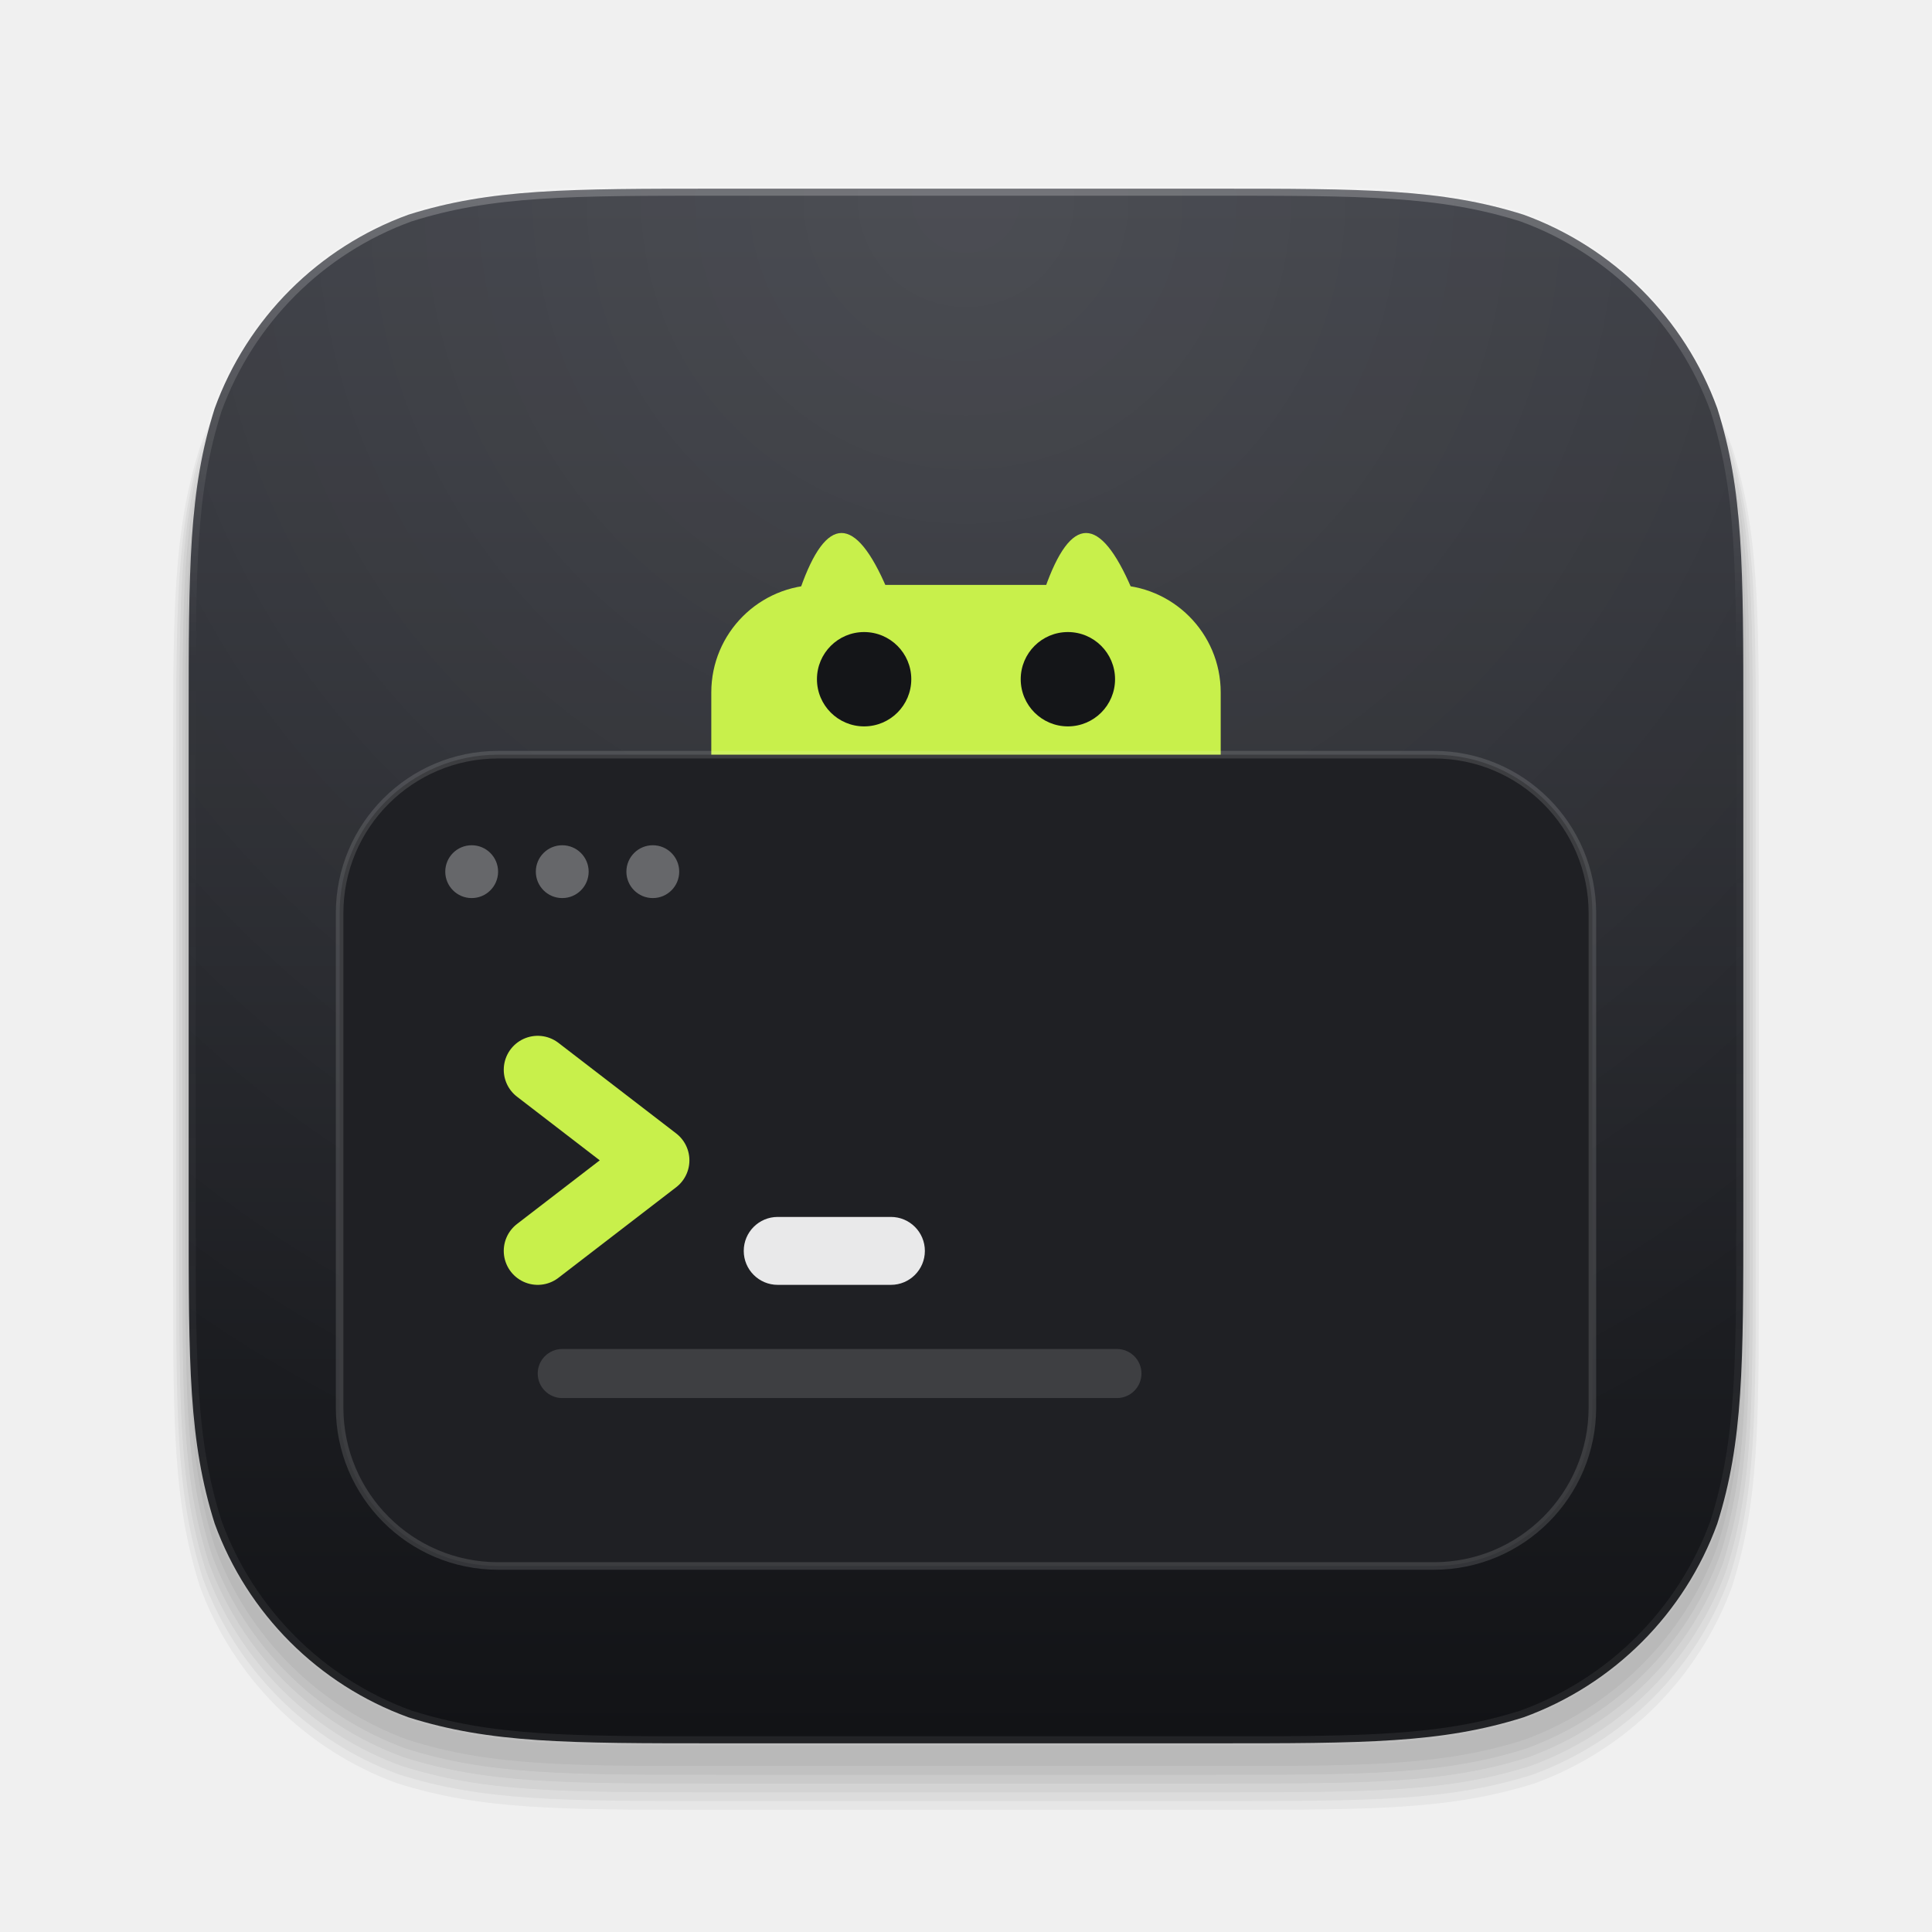
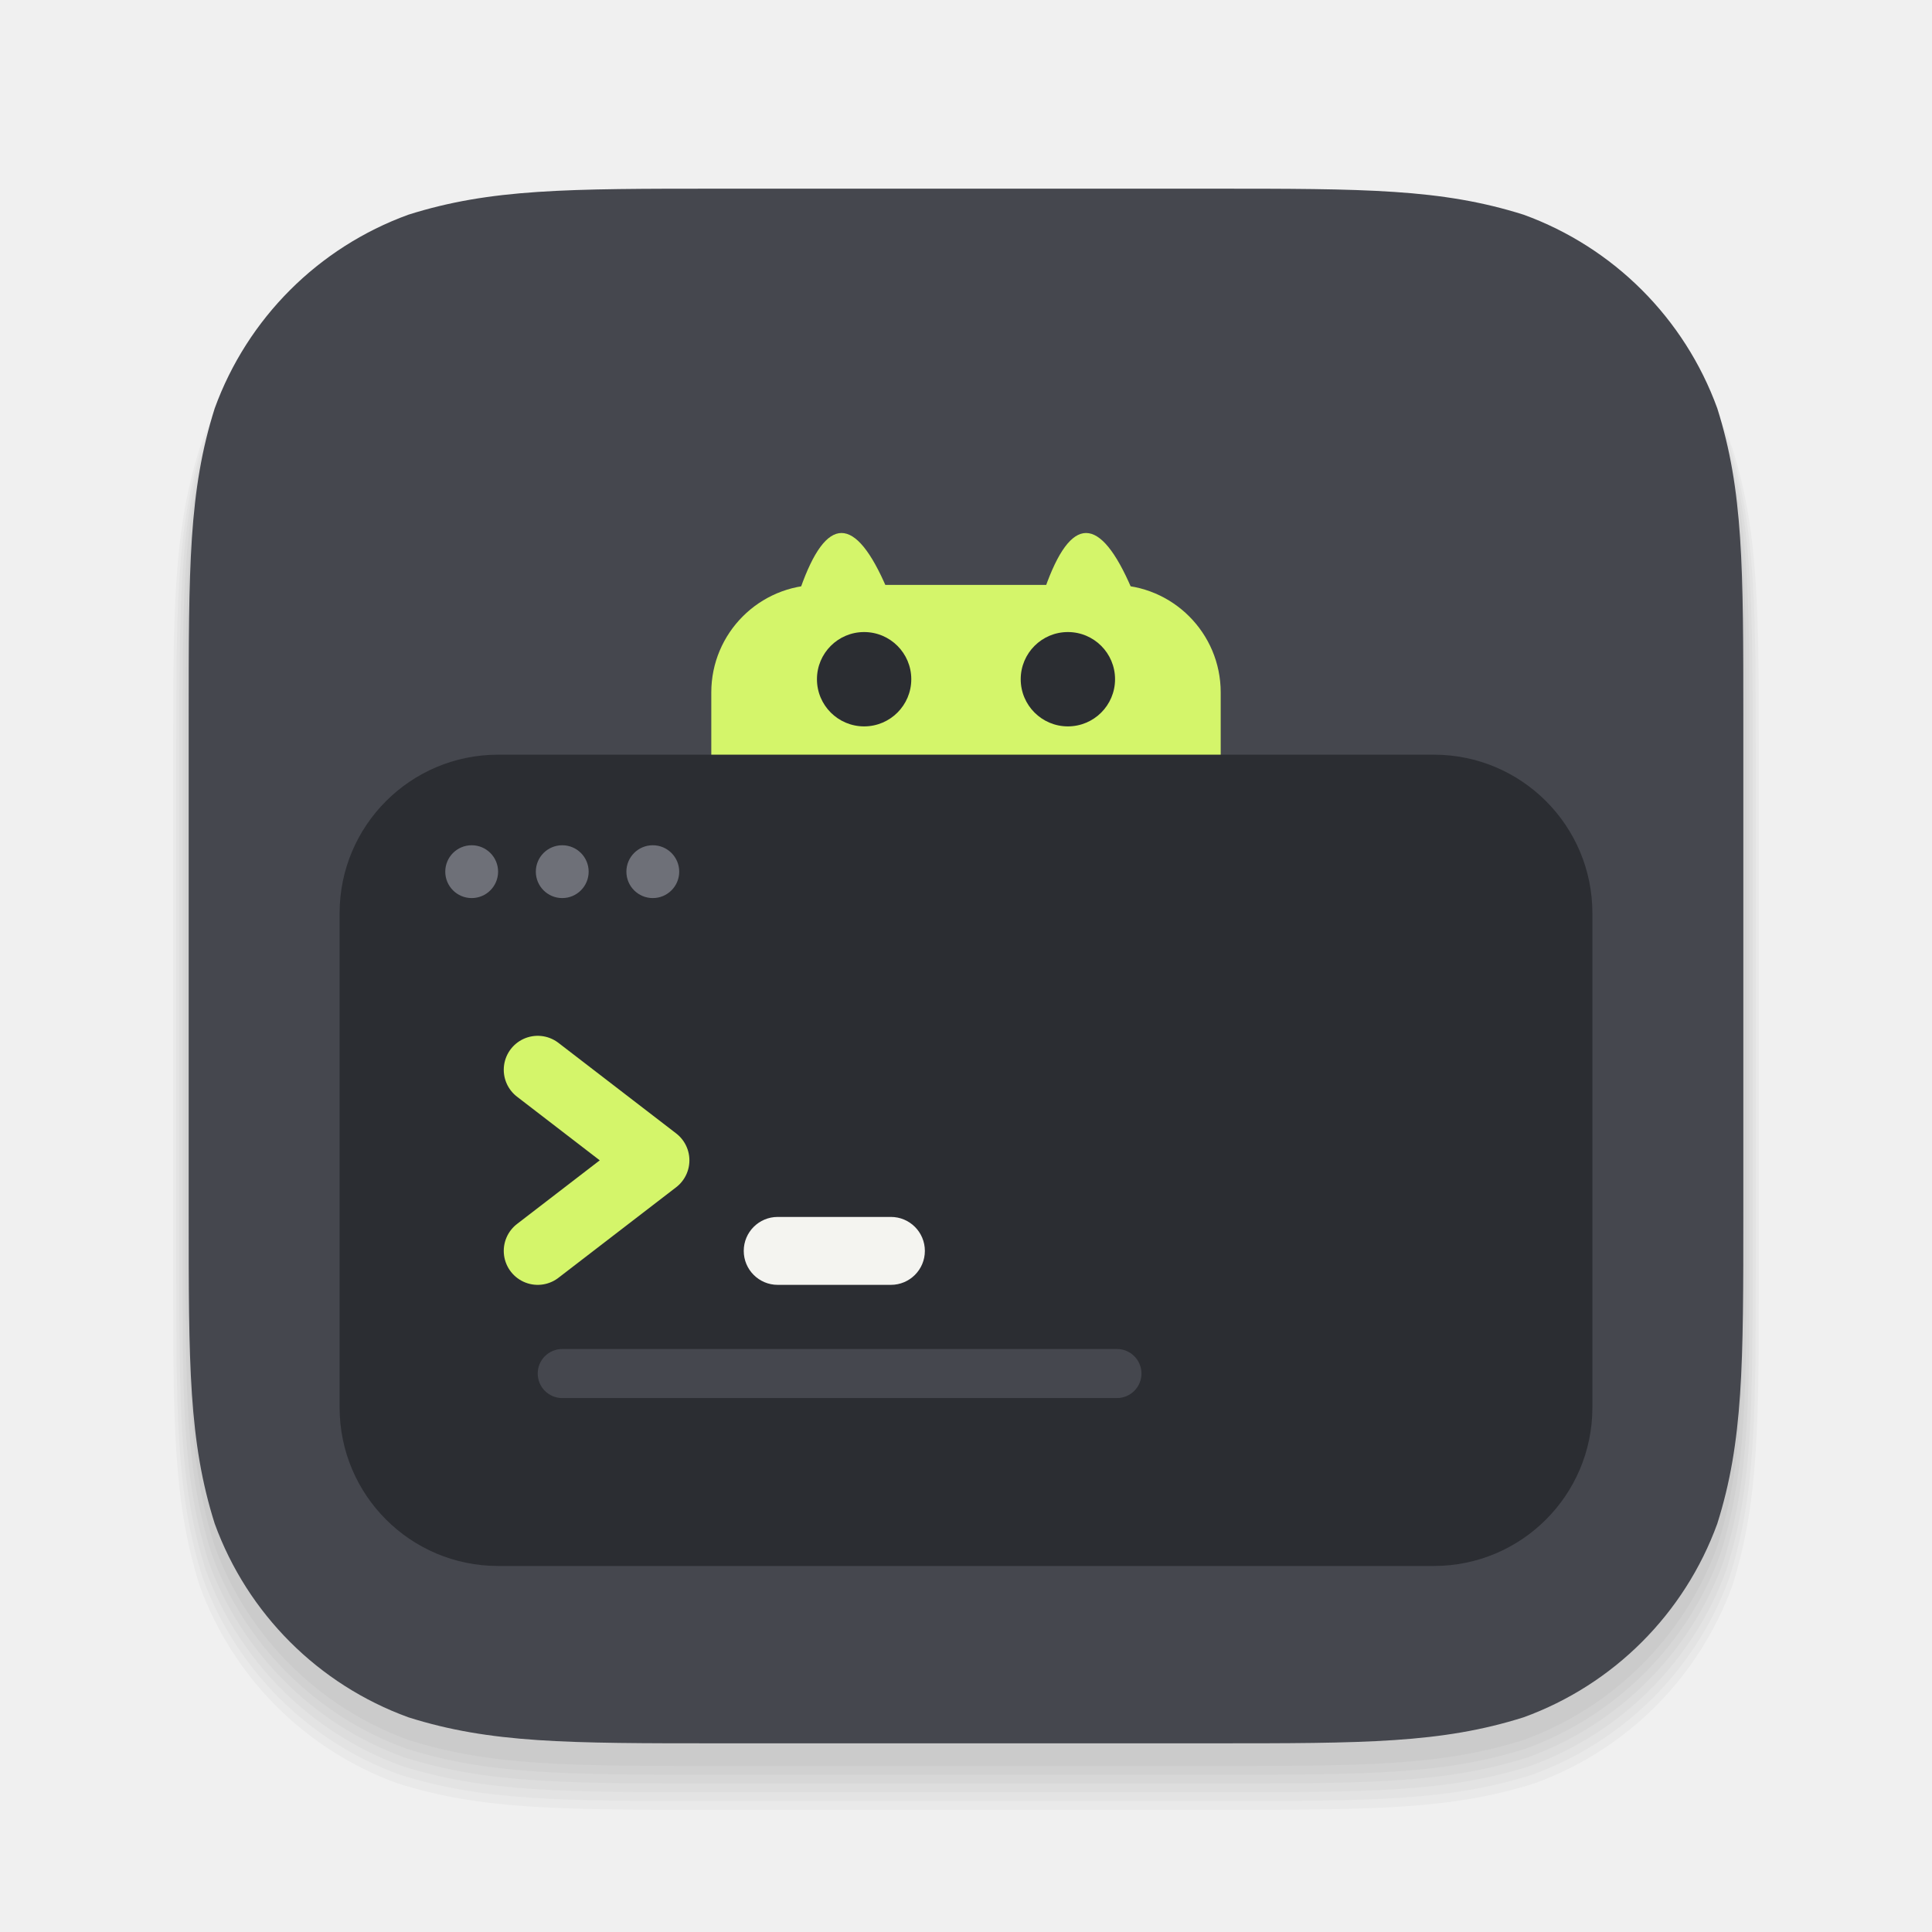
<svg xmlns="http://www.w3.org/2000/svg" width="1024" height="1024" viewBox="0 0 1024 1024">
  <defs>
-     <linearGradient id="t" x1="0" y1="0" x2="0" y2="1">
-       <stop offset="0" stop-color="#383A41" />
-       <stop offset="1" stop-color="#121316" />
-     </linearGradient>
-     <linearGradient id="e" x1="0" y1="0" x2="0" y2="1">
-       <stop offset="0" stop-color="#FFFFFF" stop-opacity="0.22" />
-       <stop offset=".3" stop-color="#FFFFFF" stop-opacity="0" />
-       <stop offset="1" stop-color="#FFFFFF" stop-opacity="0.066" />
-     </linearGradient>
-     <radialGradient id="sh" cx=".5" cy="0" r=".9">
-       <stop offset="0" stop-color="#FFFFFF" stop-opacity=".10" />
-       <stop offset="1" stop-color="#FFFFFF" stop-opacity="0" />
-     </radialGradient>
    <clipPath id="c">
      <path d="M381.78 100.00L642.22 100.00C723.36 100.00 763.93 100.00 807.60 113.81C855.28 131.16 892.84 168.72 910.19 216.40C924.00 260.07 924.00 300.64 924.00 381.78L924.00 642.22C924.00 723.36 924.00 763.93 910.19 807.60C892.84 855.28 855.28 892.84 807.60 910.19C763.93 924.00 723.36 924.00 642.22 924.00L381.78 924.00C300.64 924.00 260.07 924.00 216.40 910.19C168.72 892.84 131.16 855.28 113.81 807.60C100.00 763.93 100.00 723.36 100.00 642.22L100.00 381.78C100.00 300.64 100.00 260.07 113.81 216.40C131.16 168.72 168.72 131.16 216.40 113.81C260.07 100.00 300.64 100.00 381.78 100.00Z" />
    </clipPath>
  </defs>
  <g id="drop">
-     <path d="M381.78 100.00L642.22 100.00C723.36 100.00 763.93 100.00 807.60 113.81C855.28 131.16 892.84 168.72 910.19 216.40C924.00 260.07 924.00 300.64 924.00 381.78L924.00 642.22C924.00 723.36 924.00 763.93 910.19 807.60C892.84 855.28 855.28 892.84 807.60 910.19C763.93 924.00 723.36 924.00 642.22 924.00L381.78 924.00C300.64 924.00 260.07 924.00 216.40 910.19C168.72 892.84 131.16 855.28 113.81 807.60C100.00 763.93 100.00 723.36 100.00 642.22L100.00 381.78C100.00 300.64 100.00 260.07 113.81 216.40C131.16 168.72 168.72 131.16 216.40 113.81C260.07 100.00 300.64 100.00 381.78 100.00Z" fill="#000" fill-opacity=".045" transform="translate(512 524) scale(1.0) translate(-512 -512)" />
-     <path d="M381.78 100.00L642.22 100.00C723.36 100.00 763.93 100.00 807.60 113.81C855.28 131.16 892.84 168.72 910.19 216.40C924.00 260.07 924.00 300.64 924.00 381.78L924.00 642.22C924.00 723.36 924.00 763.93 910.19 807.60C892.84 855.28 855.28 892.84 807.60 910.19C763.93 924.00 723.36 924.00 642.22 924.00L381.78 924.00C300.64 924.00 260.07 924.00 216.40 910.19C168.72 892.84 131.16 855.28 113.81 807.60C100.00 763.93 100.00 723.36 100.00 642.22L100.00 381.78C100.00 300.64 100.00 260.07 113.81 216.40C131.16 168.72 168.72 131.16 216.40 113.81C260.07 100.00 300.64 100.00 381.78 100.00Z" fill="#000" fill-opacity=".045" transform="translate(512 527) scale(1.004) translate(-512 -512)" />
-     <path d="M381.78 100.00L642.22 100.00C723.36 100.00 763.93 100.00 807.60 113.81C855.28 131.16 892.84 168.72 910.19 216.40C924.00 260.07 924.00 300.64 924.00 381.78L924.00 642.22C924.00 723.36 924.00 763.93 910.19 807.60C892.84 855.28 855.28 892.84 807.60 910.19C763.93 924.00 723.36 924.00 642.22 924.00L381.78 924.00C300.64 924.00 260.07 924.00 216.40 910.19C168.72 892.84 131.16 855.28 113.81 807.60C100.00 763.93 100.00 723.36 100.00 642.22L100.00 381.78C100.00 300.64 100.00 260.07 113.81 216.40C131.16 168.72 168.72 131.16 216.40 113.81C260.07 100.00 300.64 100.00 381.78 100.00Z" fill="#000" fill-opacity=".045" transform="translate(512 530) scale(1.008) translate(-512 -512)" />
-     <path d="M381.78 100.00L642.22 100.00C723.36 100.00 763.93 100.00 807.60 113.81C855.28 131.16 892.84 168.72 910.19 216.40C924.00 260.07 924.00 300.64 924.00 381.78L924.00 642.22C924.00 723.36 924.00 763.93 910.19 807.60C892.84 855.28 855.28 892.84 807.60 910.19C763.93 924.00 723.36 924.00 642.22 924.00L381.78 924.00C300.64 924.00 260.07 924.00 216.40 910.19C168.72 892.84 131.16 855.28 113.81 807.60C100.00 763.93 100.00 723.36 100.00 642.22L100.00 381.78C100.00 300.64 100.00 260.07 113.81 216.40C131.16 168.72 168.72 131.16 216.40 113.81C260.07 100.00 300.64 100.00 381.78 100.00Z" fill="#000" fill-opacity=".045" transform="translate(512 533) scale(1.012) translate(-512 -512)" />
-     <path d="M381.78 100.00L642.22 100.00C723.36 100.00 763.93 100.00 807.60 113.81C855.28 131.16 892.84 168.72 910.19 216.40C924.00 260.07 924.00 300.64 924.00 381.78L924.00 642.22C924.00 723.36 924.00 763.93 910.19 807.60C892.84 855.28 855.28 892.84 807.60 910.19C763.93 924.00 723.36 924.00 642.22 924.00L381.78 924.00C300.64 924.00 260.07 924.00 216.40 910.19C168.72 892.84 131.16 855.28 113.81 807.60C100.00 763.93 100.00 723.36 100.00 642.22L100.00 381.78C100.00 300.64 100.00 260.07 113.81 216.40C131.16 168.72 168.72 131.16 216.40 113.81C260.07 100.00 300.64 100.00 381.78 100.00Z" fill="#000" fill-opacity=".045" transform="translate(512 536) scale(1.016) translate(-512 -512)" />
-     <path d="M381.78 100.00L642.22 100.00C723.36 100.00 763.93 100.00 807.60 113.81C855.28 131.16 892.84 168.72 910.19 216.40C924.00 260.07 924.00 300.64 924.00 381.78L924.00 642.22C924.00 723.36 924.00 763.93 910.19 807.60C892.84 855.28 855.28 892.84 807.60 910.19C763.93 924.00 723.36 924.00 642.22 924.00L381.78 924.00C300.64 924.00 260.07 924.00 216.40 910.19C168.72 892.84 131.16 855.28 113.81 807.60C100.00 763.93 100.00 723.36 100.00 642.22L100.00 381.78C100.00 300.64 100.00 260.07 113.81 216.40C131.16 168.72 168.72 131.16 216.40 113.81C260.07 100.00 300.64 100.00 381.78 100.00Z" fill="#000" fill-opacity=".045" transform="translate(512 539) scale(1.02) translate(-512 -512)" />
+     <path d="M381.78 100.00L642.22 100.00C723.36 100.00 763.93 100.00 807.60 113.81C855.28 131.16 892.84 168.72 910.19 216.40C924.00 260.07 924.00 300.64 924.00 381.78L924.00 642.22C924.00 723.36 924.00 763.93 910.19 807.60C892.84 855.28 855.28 892.84 807.60 910.19C763.93 924.00 723.36 924.00 642.22 924.00L381.78 924.00C300.64 924.00 260.07 924.00 216.40 910.19C168.72 892.84 131.16 855.28 113.81 807.60C100.00 763.93 100.00 723.36 100.00 642.22L100.00 381.78C100.00 300.64 100.00 260.07 113.81 216.40C131.16 168.72 168.72 131.16 216.40 113.81C260.07 100.00 300.64 100.00 381.78 100.00Z" fill="#000" fill-opacity=".03" transform="translate(512 524) scale(1.0) translate(-512 -512)" />
+     <path d="M381.78 100.00L642.22 100.00C723.36 100.00 763.93 100.00 807.60 113.81C855.28 131.16 892.84 168.72 910.19 216.40C924.00 260.07 924.00 300.64 924.00 381.78L924.00 642.22C924.00 723.36 924.00 763.93 910.19 807.60C892.84 855.28 855.28 892.84 807.60 910.19C763.93 924.00 723.36 924.00 642.22 924.00L381.78 924.00C300.64 924.00 260.07 924.00 216.40 910.19C168.72 892.84 131.16 855.28 113.81 807.60C100.00 763.93 100.00 723.36 100.00 642.22L100.00 381.78C100.00 300.64 100.00 260.07 113.81 216.40C131.16 168.72 168.72 131.16 216.40 113.81C260.07 100.00 300.64 100.00 381.78 100.00Z" fill="#000" fill-opacity=".03" transform="translate(512 527) scale(1.004) translate(-512 -512)" />
+     <path d="M381.78 100.00L642.22 100.00C723.36 100.00 763.93 100.00 807.60 113.81C855.28 131.16 892.84 168.72 910.19 216.40C924.00 260.07 924.00 300.64 924.00 381.78L924.00 642.22C924.00 723.36 924.00 763.93 910.19 807.60C892.84 855.28 855.28 892.84 807.60 910.19C763.93 924.00 723.36 924.00 642.22 924.00L381.78 924.00C300.64 924.00 260.07 924.00 216.40 910.19C168.72 892.84 131.16 855.28 113.81 807.60C100.00 763.93 100.00 723.36 100.00 642.22L100.00 381.78C100.00 300.64 100.00 260.07 113.81 216.40C131.16 168.72 168.72 131.16 216.40 113.81C260.07 100.00 300.64 100.00 381.78 100.00Z" fill="#000" fill-opacity=".03" transform="translate(512 530) scale(1.008) translate(-512 -512)" />
+     <path d="M381.78 100.00L642.22 100.00C723.36 100.00 763.93 100.00 807.60 113.81C855.28 131.16 892.84 168.72 910.19 216.40C924.00 260.07 924.00 300.64 924.00 381.78L924.00 642.22C924.00 723.36 924.00 763.93 910.19 807.60C892.84 855.28 855.28 892.84 807.60 910.19C763.93 924.00 723.36 924.00 642.22 924.00L381.78 924.00C300.64 924.00 260.07 924.00 216.40 910.19C168.72 892.84 131.16 855.28 113.81 807.60C100.00 763.93 100.00 723.36 100.00 642.22L100.00 381.78C100.00 300.64 100.00 260.07 113.81 216.40C131.16 168.72 168.72 131.16 216.40 113.81C260.07 100.00 300.64 100.00 381.78 100.00Z" fill="#000" fill-opacity=".03" transform="translate(512 533) scale(1.012) translate(-512 -512)" />
+     <path d="M381.78 100.00L642.22 100.00C723.36 100.00 763.93 100.00 807.60 113.81C855.28 131.16 892.84 168.72 910.19 216.40C924.00 260.07 924.00 300.64 924.00 381.78L924.00 642.22C924.00 723.36 924.00 763.93 910.19 807.60C892.84 855.28 855.28 892.84 807.60 910.19C763.93 924.00 723.36 924.00 642.22 924.00L381.78 924.00C300.64 924.00 260.07 924.00 216.40 910.19C168.72 892.84 131.16 855.28 113.81 807.60C100.00 763.93 100.00 723.36 100.00 642.22L100.00 381.78C100.00 300.64 100.00 260.07 113.81 216.40C131.16 168.72 168.72 131.16 216.40 113.81C260.07 100.00 300.64 100.00 381.78 100.00Z" fill="#000" fill-opacity=".03" transform="translate(512 536) scale(1.016) translate(-512 -512)" />
+     <path d="M381.78 100.00L642.22 100.00C723.36 100.00 763.93 100.00 807.60 113.81C855.28 131.16 892.84 168.72 910.19 216.40C924.00 260.07 924.00 300.64 924.00 381.78L924.00 642.22C924.00 723.36 924.00 763.93 910.19 807.60C892.84 855.28 855.28 892.84 807.60 910.19C763.93 924.00 723.36 924.00 642.22 924.00L381.78 924.00C300.64 924.00 260.07 924.00 216.40 910.19C168.72 892.84 131.16 855.28 113.81 807.60C100.00 763.93 100.00 723.36 100.00 642.22L100.00 381.78C100.00 300.64 100.00 260.07 113.81 216.40C131.16 168.72 168.72 131.16 216.40 113.81C260.07 100.00 300.64 100.00 381.78 100.00Z" fill="#000" fill-opacity=".03" transform="translate(512 539) scale(1.02) translate(-512 -512)" />
  </g>
-   <path d="M381.78 100.00L642.22 100.00C723.36 100.00 763.93 100.00 807.60 113.81C855.28 131.16 892.84 168.72 910.19 216.40C924.00 260.07 924.00 300.64 924.00 381.78L924.00 642.22C924.00 723.36 924.00 763.93 910.19 807.60C892.84 855.28 855.28 892.84 807.60 910.19C763.93 924.00 723.36 924.00 642.22 924.00L381.78 924.00C300.64 924.00 260.07 924.00 216.40 910.19C168.72 892.84 131.16 855.28 113.81 807.60C100.00 763.93 100.00 723.36 100.00 642.22L100.00 381.78C100.00 300.64 100.00 260.07 113.81 216.40C131.16 168.72 168.72 131.16 216.40 113.81C260.07 100.00 300.64 100.00 381.78 100.00Z" fill="url(#t)" />
-   <path d="M381.78 100.00L642.22 100.00C723.36 100.00 763.93 100.00 807.60 113.81C855.28 131.16 892.84 168.72 910.19 216.40C924.00 260.07 924.00 300.64 924.00 381.78L924.00 642.22C924.00 723.36 924.00 763.93 910.19 807.60C892.84 855.28 855.28 892.84 807.60 910.19C763.93 924.00 723.36 924.00 642.22 924.00L381.78 924.00C300.64 924.00 260.07 924.00 216.40 910.19C168.72 892.84 131.16 855.28 113.81 807.60C100.00 763.93 100.00 723.36 100.00 642.22L100.00 381.78C100.00 300.64 100.00 260.07 113.81 216.40C131.16 168.72 168.72 131.16 216.40 113.81C260.07 100.00 300.64 100.00 381.78 100.00Z" fill="url(#sh)" />
+   <path d="M381.78 100.00L642.22 100.00C723.36 100.00 763.93 100.00 807.60 113.81C855.28 131.16 892.84 168.72 910.19 216.40C924.00 260.07 924.00 300.64 924.00 381.78L924.00 642.22C924.00 723.36 924.00 763.93 910.19 807.60C892.84 855.28 855.28 892.84 807.60 910.19C763.93 924.00 723.36 924.00 642.22 924.00L381.78 924.00C300.64 924.00 260.07 924.00 216.40 910.19C168.72 892.84 131.16 855.28 113.81 807.60C100.00 763.93 100.00 723.36 100.00 642.22L100.00 381.78C100.00 300.64 100.00 260.07 113.81 216.40C131.16 168.72 168.72 131.16 216.40 113.81C260.07 100.00 300.64 100.00 381.78 100.00Z" fill="#45474E" />
  <g clip-path="url(#c)">
-     <path d="M424.2 312.0Q444.9 253.0 470.1 312.0Z" fill="#C8F04B" />
-     <path d="M553.8 312.0Q574.5 253.0 599.8 312.0Z" fill="#C8F04B" />
-     <rect x="377.0" y="310.0" width="270.0" height="190.0" rx="57.0" fill="#C8F04B" />
-     <circle cx="458.0" cy="360.0" r="25" fill="#141518" />
-     <circle cx="566.0" cy="360.0" r="25" fill="#141518" />
-     <rect x="180" y="400" width="664" height="430" rx="84" fill="#1F2024" />
-     <rect x="180" y="400" width="664" height="430" rx="84" fill="none" stroke="#FFFFFF" stroke-opacity=".13" stroke-width="4" />
-     <circle cx="250" cy="462" r="14" fill="#FFFFFF" fill-opacity=".32" />
-     <circle cx="298" cy="462" r="14" fill="#FFFFFF" fill-opacity=".32" />
-     <circle cx="346" cy="462" r="14" fill="#FFFFFF" fill-opacity=".32" />
-     <path d="M285 567l62.4 48-62.4 48" fill="none" stroke="#C8F04B" stroke-width="36" stroke-linecap="round" stroke-linejoin="round" />
-     <rect x="394.2" y="645.0" width="96" height="36" rx="18.0" fill="#FFFFFF" fill-opacity=".9" />
-     <rect x="285" y="715" width="320" height="26" rx="13" fill="#FFFFFF" fill-opacity=".14" />
+     <path d="M424.2 312.0Q444.9 253.0 470.1 312.0Z" fill="#D4F56A" />
+     <path d="M553.8 312.0Q574.5 253.0 599.8 312.0Z" fill="#D4F56A" />
+     <rect x="377.0" y="310.0" width="270.0" height="190.0" rx="57.0" fill="#D4F56A" />
+     <circle cx="458.0" cy="360.0" r="25" fill="#2B2D32" />
+     <circle cx="566.0" cy="360.0" r="25" fill="#2B2D32" />
+     <rect x="180" y="400" width="664" height="430" rx="84" fill="#2B2D32" />
+     <circle cx="250" cy="462" r="14" fill="#6E7078" />
+     <circle cx="298" cy="462" r="14" fill="#6E7078" />
+     <circle cx="346" cy="462" r="14" fill="#6E7078" />
+     <path d="M285 567l62.4 48-62.4 48" fill="none" stroke="#D4F56A" stroke-width="36" stroke-linecap="round" stroke-linejoin="round" />
+     <rect x="394.2" y="645.0" width="96" height="36" rx="18.0" fill="#F4F4F0" />
+     <rect x="285" y="715" width="320" height="26" rx="13" fill="#45474E" />
  </g>
-   <path d="M381.78 100.00L642.22 100.00C723.36 100.00 763.93 100.00 807.60 113.81C855.28 131.16 892.84 168.72 910.19 216.40C924.00 260.07 924.00 300.64 924.00 381.78L924.00 642.22C924.00 723.36 924.00 763.93 910.19 807.60C892.84 855.28 855.28 892.84 807.60 910.19C763.93 924.00 723.36 924.00 642.22 924.00L381.78 924.00C300.64 924.00 260.07 924.00 216.40 910.19C168.72 892.84 131.16 855.28 113.81 807.60C100.00 763.93 100.00 723.36 100.00 642.22L100.00 381.78C100.00 300.64 100.00 260.07 113.81 216.40C131.16 168.72 168.72 131.16 216.40 113.81C260.07 100.00 300.64 100.00 381.78 100.00Z" fill="none" stroke="url(#e)" stroke-width="5" transform="translate(512 512) scale(.997) translate(-512 -512)" />
</svg>
